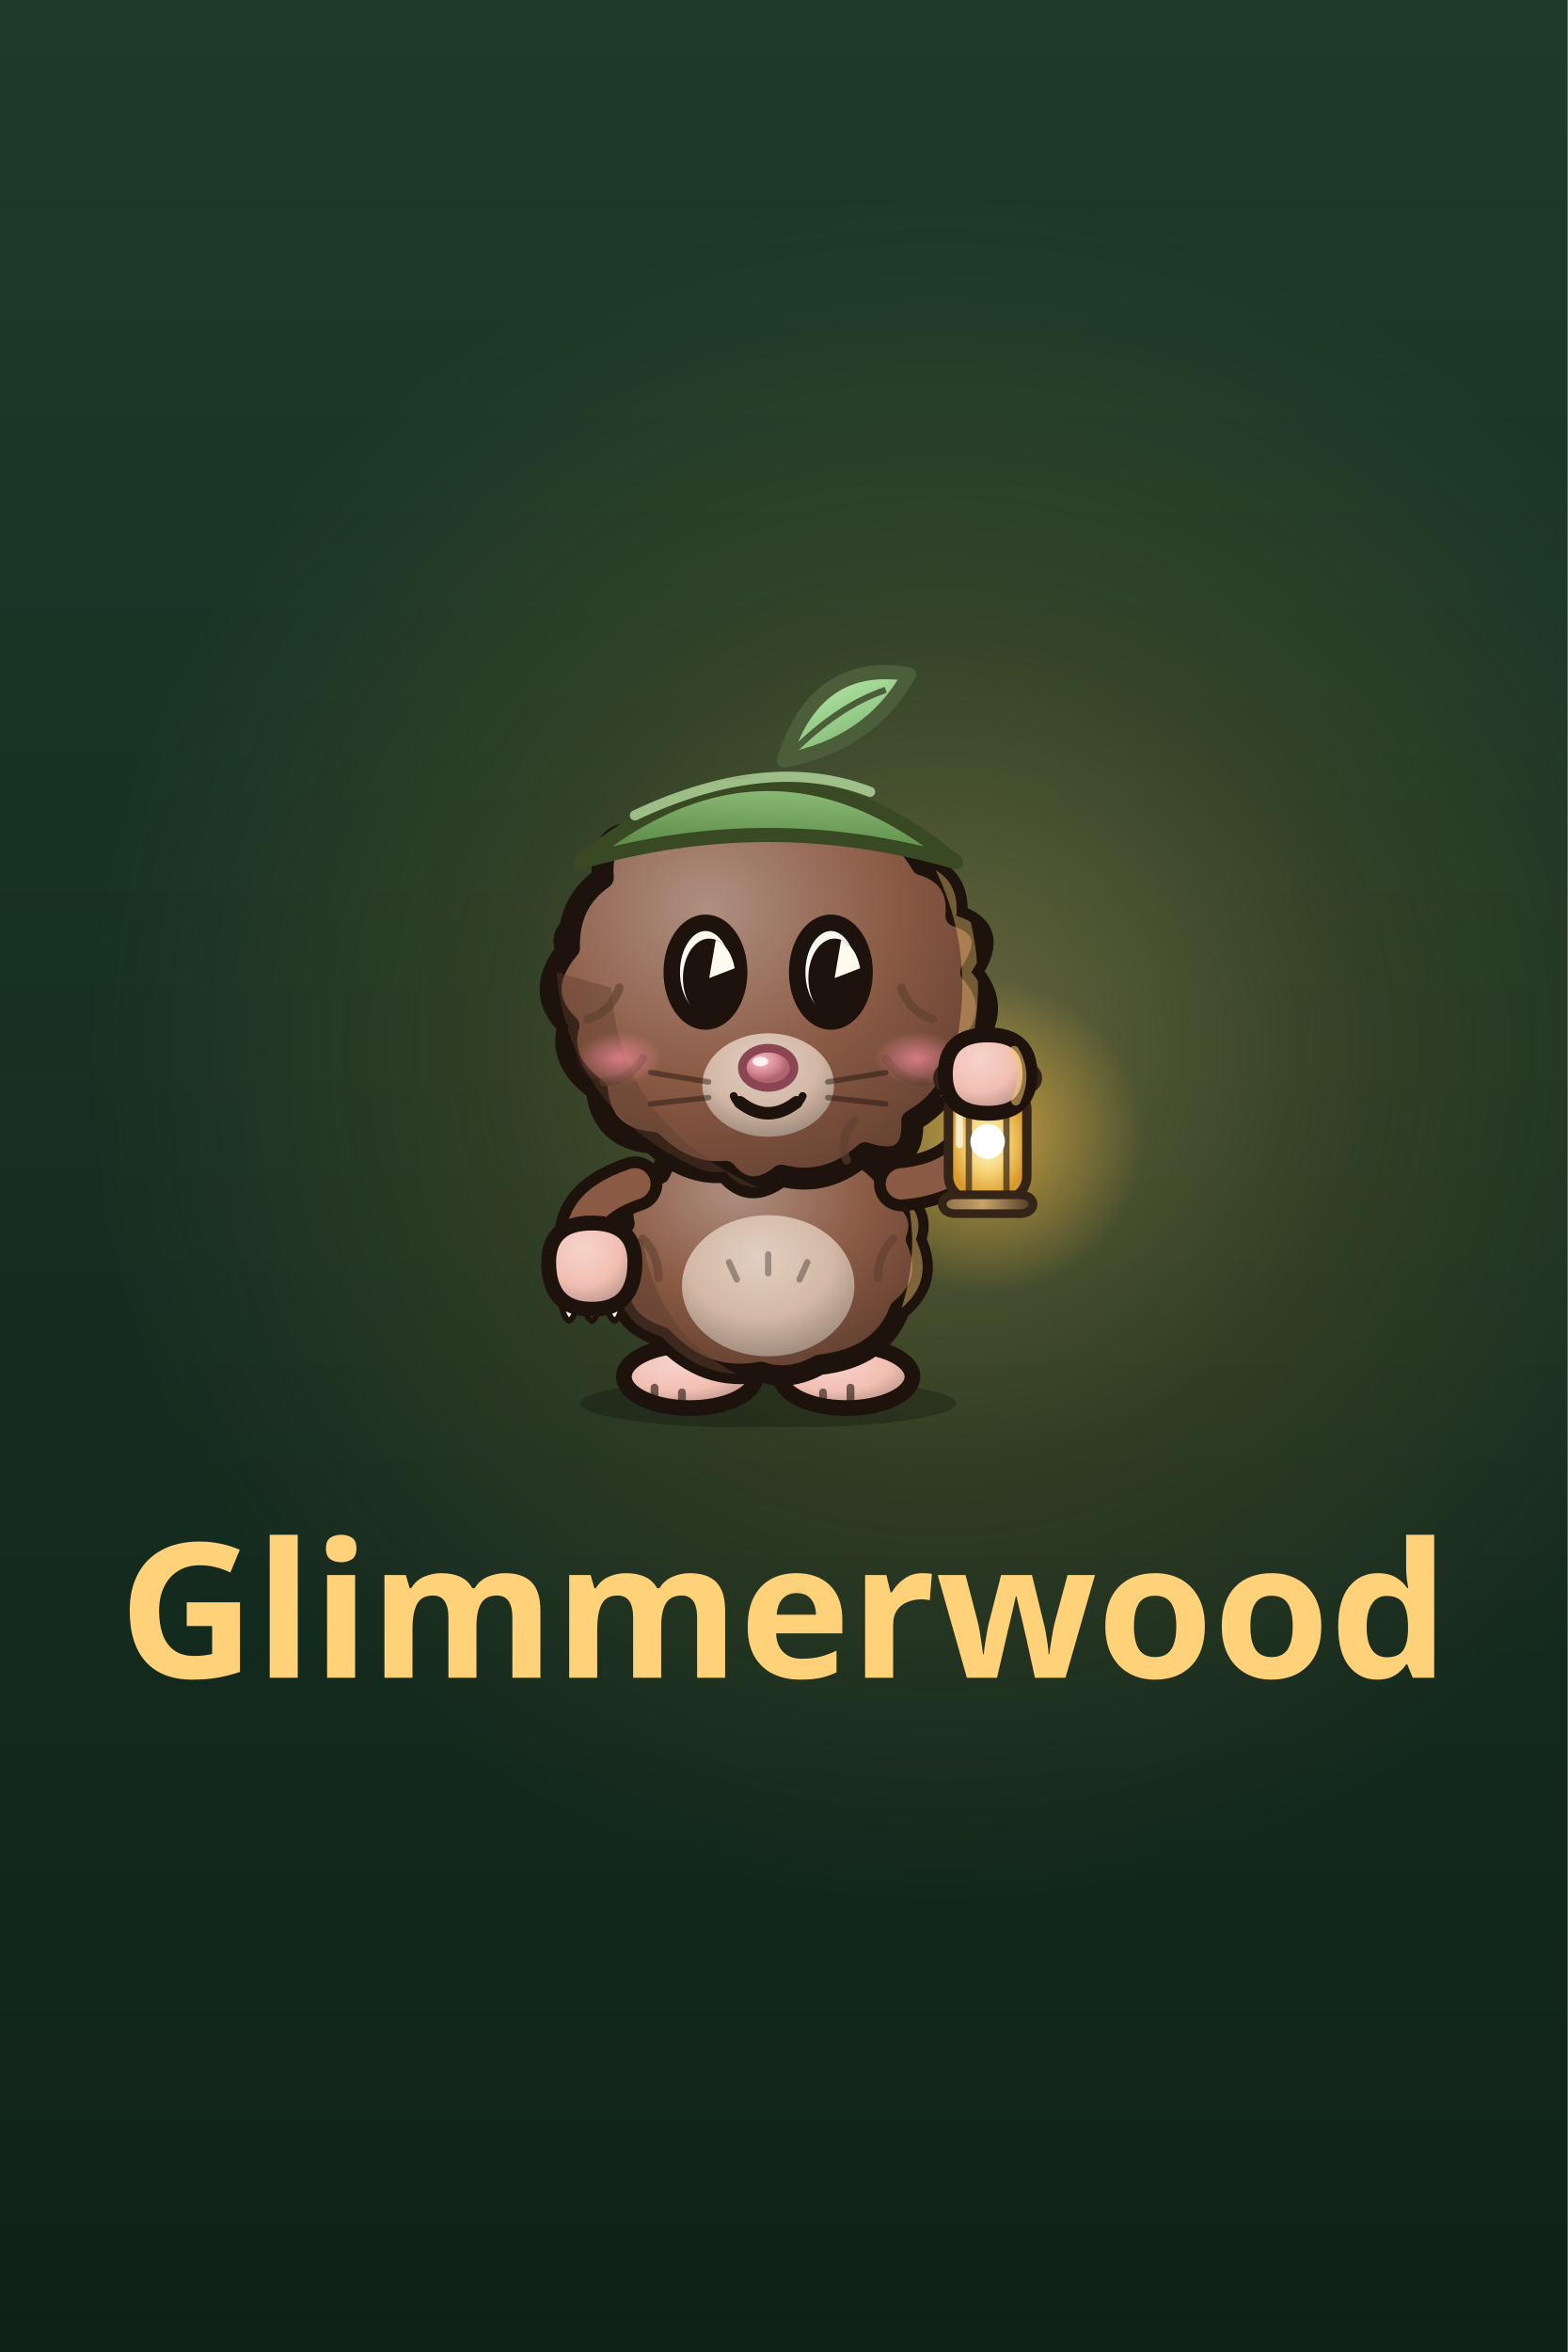
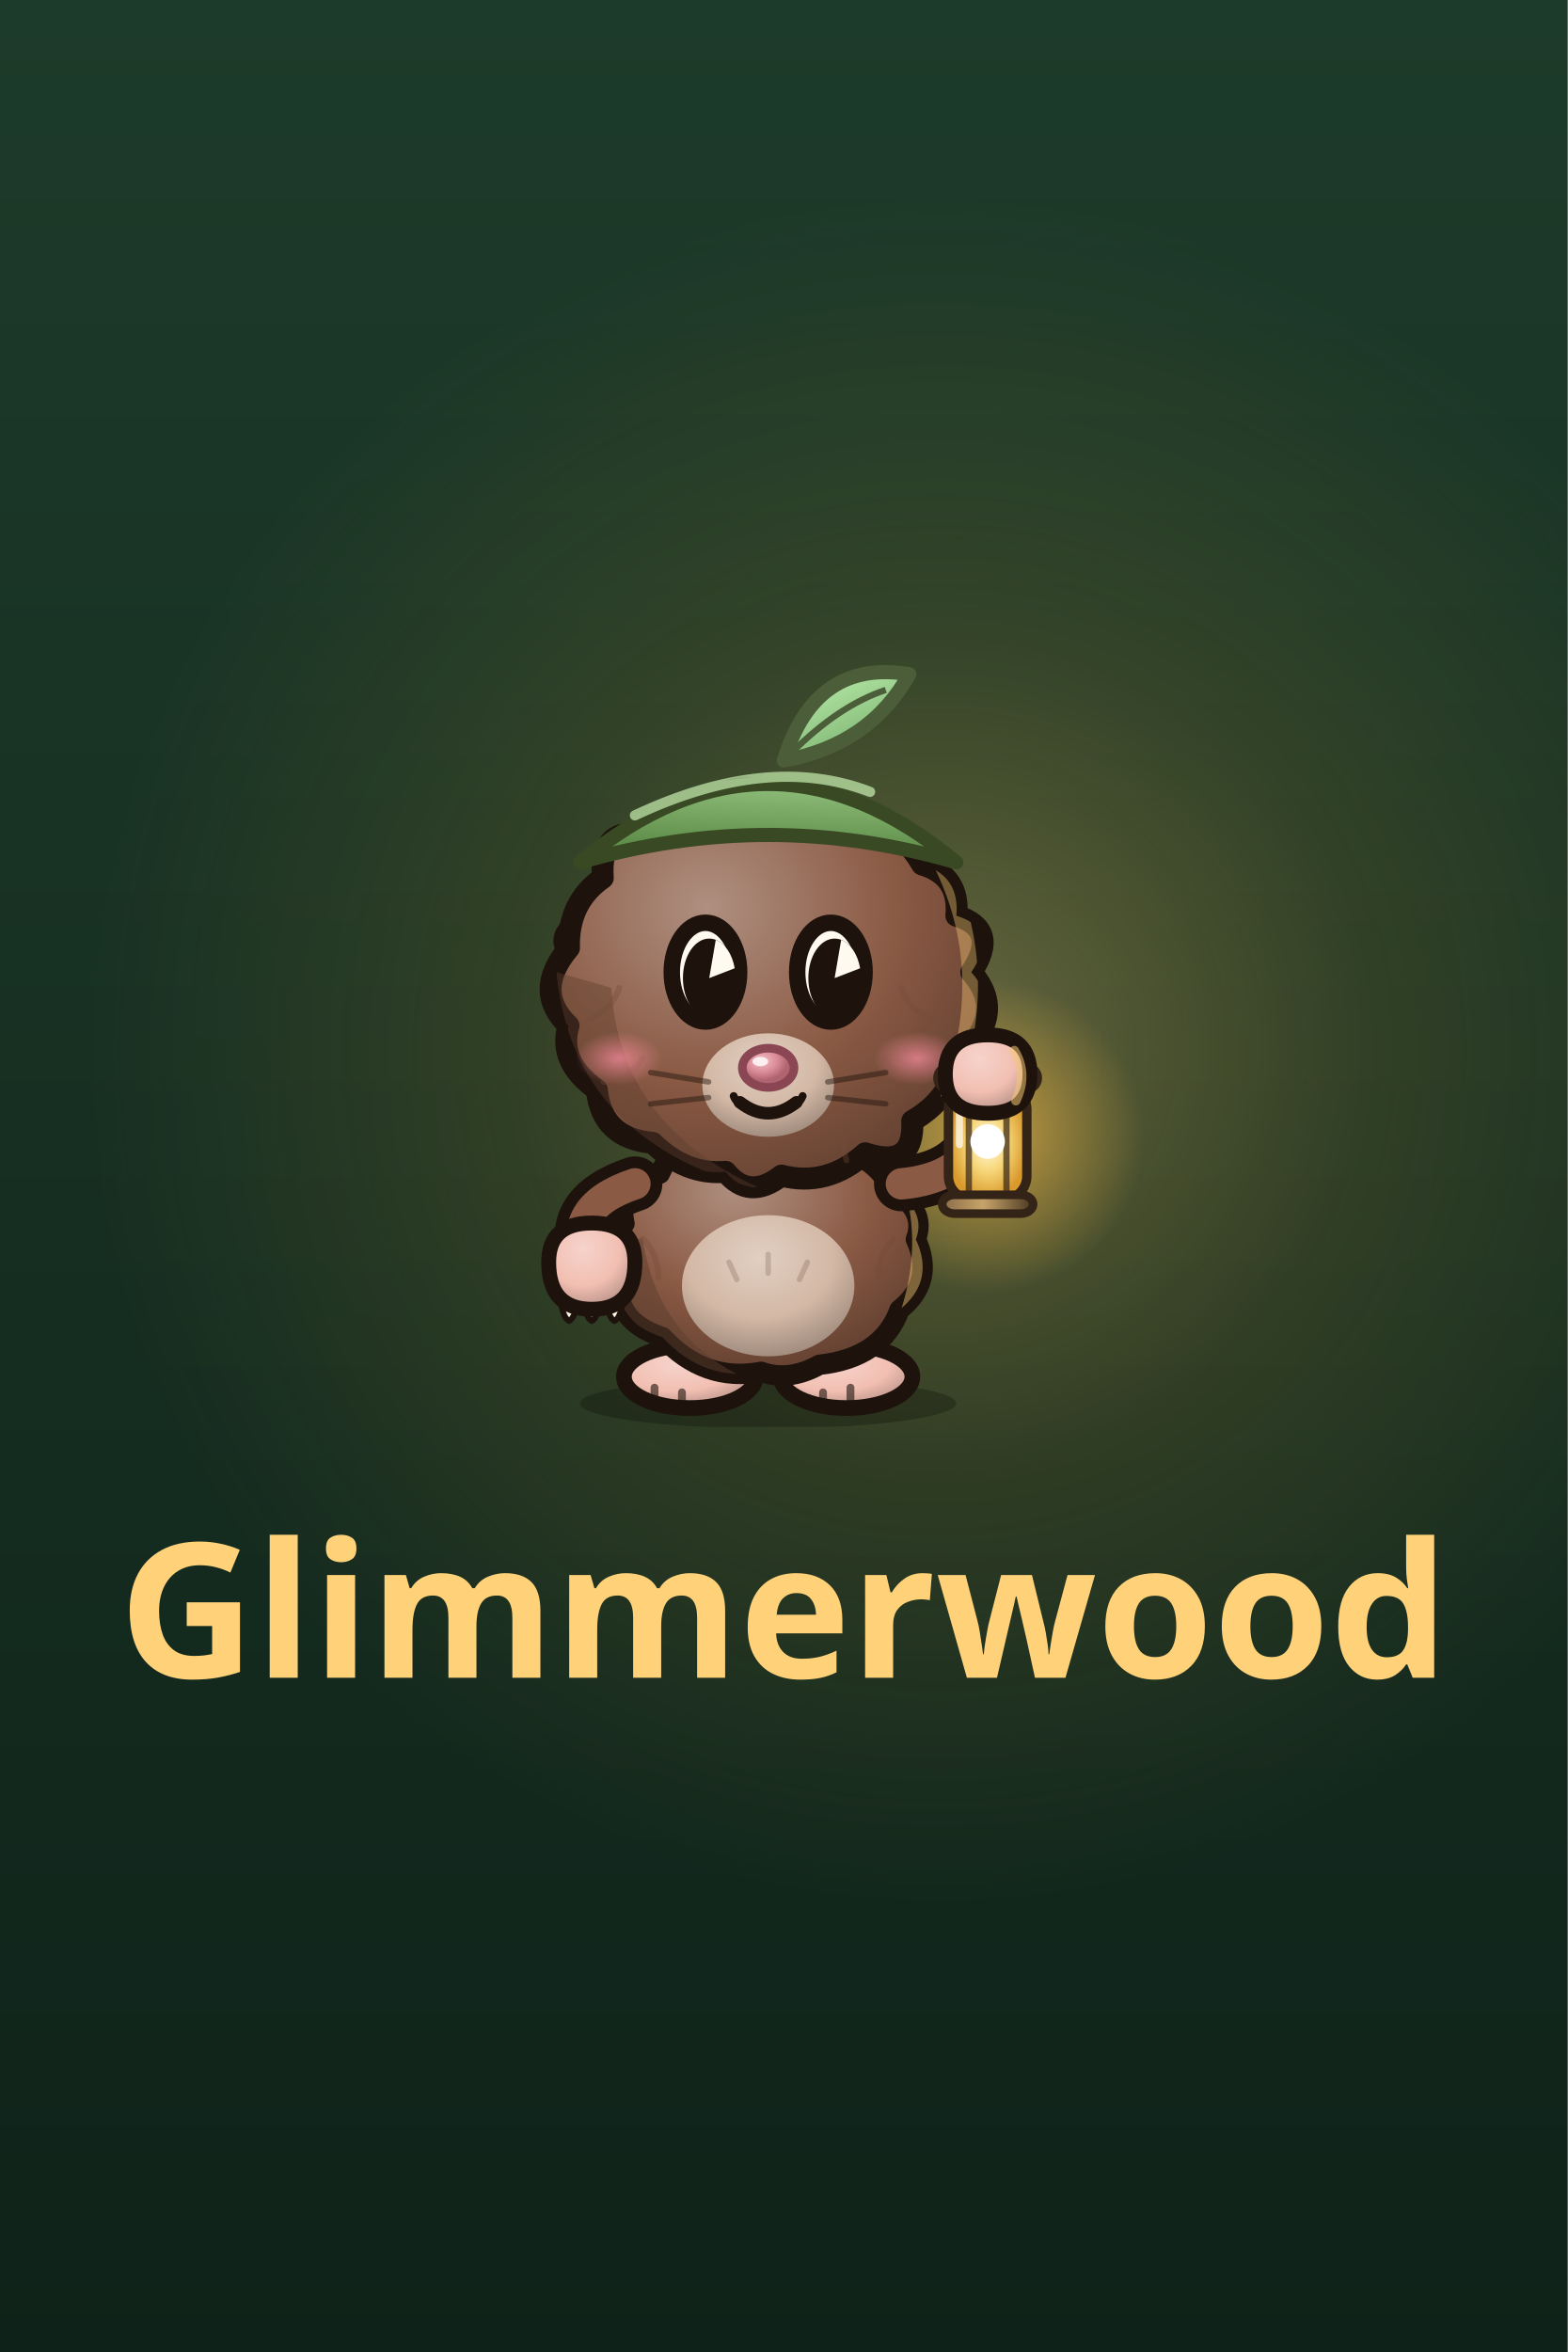
<svg xmlns="http://www.w3.org/2000/svg" viewBox="0 0 1280 1920">
  <defs>
    <linearGradient id="bg" x1="0" y1="1" x2="0" y2="0">
      <stop offset="0" stop-color="#0f2219" />
      <stop offset="1" stop-color="#1d3b2a" />
    </linearGradient>
    <radialGradient id="glow">
      <stop offset="0" stop-color="#ffd27a" stop-opacity=".35" />
      <stop offset=".5" stop-color="#f0b543" stop-opacity=".12" />
      <stop offset="1" stop-color="#f0b543" stop-opacity="0" />
    </radialGradient>
  </defs>
  <rect width="1280" height="1920" fill="url(#bg)" />
  <circle cx="768" cy="857.6" r="704" fill="url(#glow)" />
  <svg x="307.2" y="524.8" width="640" height="640" viewBox="0 0 100 100">
    <defs>
      <radialGradient id="dib0g">
        <stop offset="0" stop-color="#f0b543" stop-opacity=".7" />
        <stop offset="1" stop-color="#f0b543" stop-opacity="0" />
      </radialGradient>
      <radialGradient id="dib0h" cx="0.36" cy="0.3" r=".78">
        <stop offset="0" stop-color="#af8f80" />
        <stop offset=".55" stop-color="#8a5a44" />
        <stop offset="1" stop-color="#613f30" />
      </radialGradient>
      <radialGradient id="dib0b" cx="0.4" cy="0.25" r=".78">
        <stop offset="0" stop-color="#af8f80" />
        <stop offset=".55" stop-color="#8a5a44" />
        <stop offset="1" stop-color="#613f30" />
      </radialGradient>
      <radialGradient id="dib0c" cx="0.45" cy="0.3" r=".78">
        <stop offset="0" stop-color="#e1cfc2" />
        <stop offset=".55" stop-color="#d3b8a5" />
        <stop offset="1" stop-color="#948174" />
      </radialGradient>
      <radialGradient id="dib0p" cx="0.4" cy="0.3" r=".78">
        <stop offset="0" stop-color="#f6d3cb" />
        <stop offset=".55" stop-color="#f2bfb2" />
        <stop offset="1" stop-color="#a9867d" />
      </radialGradient>
      <radialGradient id="dib0n" cx=".38" cy=".32">
        <stop offset="0" stop-color="#f4c0c6" />
        <stop offset=".6" stop-color="#d98a96" />
        <stop offset="1" stop-color="#b06470" />
      </radialGradient>
      <radialGradient id="dib0k">
        <stop offset="0" stop-color="#ff8fa3" stop-opacity=".7" />
        <stop offset="1" stop-color="#ff8fa3" stop-opacity="0" />
      </radialGradient>
      <clipPath id="dib0B">
        <path d="M68.84 76.08 Q71.32 81.43 66.76 85.06 Q64.52 91.21 56.54 92.08 Q52.66 94.24 49.10 92.98 Q41.89 94.36 36.51 88.56 Q29.80 86.33 31.26 80.46 Q28.82 77.57 31.67 74.06 Q30.57 69.28 36.18 67.70 Q38.89 61.57 45.44 63.44 Q52.54 59.57 57.50 64.22 Q63.13 64.91 65.85 69.73 Q70.24 72.41 68.84 76.08 Z" />
      </clipPath>
      <clipPath id="dib0H">
        <path d="M75.91 42.01 Q80.74 47.45 73.99 53.25 Q73.34 58.11 68.38 60.97 Q68.70 67.20 62.38 65.10 Q57.53 69.45 51.69 67.95 Q47.57 71.16 44.58 67.47 Q39.48 67.91 35.26 63.77 Q28.75 63.20 28.14 56.99 Q23.16 53.46 24.53 48.82 Q19.93 44.43 24.59 38.91 Q24.42 33.10 28.90 29.98 Q28.43 23.03 34.67 24.62 Q37.48 20.29 41.46 21.33 Q46.57 16.36 50.99 20.02 Q57.10 18.34 60.68 22.12 Q66.54 22.88 69.64 28.27 Q74.47 29.71 74.01 34.80 Q79.58 36.53 75.91 42.01 Z" />
      </clipPath>
    </defs>
    <ellipse cx="50" cy="97" rx="24" ry="3.2" fill="#000" opacity=".24" />
    <circle cx="78" cy="63" r="20" fill="url(#dib0g)">
      <animate attributeName="r" values="18;21;18" dur="2.6s" repeatCount="indefinite" />
    </circle>
    <g>
      <animateTransform attributeName="transform" type="translate" values="0 0;0 -1.4;0 0" dur="3.2s" repeatCount="indefinite" calcMode="spline" keySplines=".45 0 .55 1;.45 0 .55 1" />
      <ellipse cx="40" cy="93.6" rx="8.4" ry="4" fill="url(#dib0p)" stroke="#1d120c" stroke-width="2" />
      <ellipse cx="60" cy="93.6" rx="8.4" ry="4" fill="url(#dib0p)" stroke="#1d120c" stroke-width="2" />
      <path d="M35.5 95 v1.6 M39 95.6 v1.6 M57 95.6 v1.6 M60.5 95 v1.6" stroke="#1d120c" stroke-width="1" stroke-linecap="round" opacity=".6" />
      <path d="M68.84 76.08 Q71.32 81.43 66.76 85.06 Q64.52 91.21 56.54 92.08 Q52.66 94.24 49.10 92.98 Q41.89 94.36 36.51 88.56 Q29.80 86.33 31.26 80.46 Q28.82 77.57 31.67 74.06 Q30.57 69.28 36.18 67.70 Q38.89 61.57 45.44 63.44 Q52.54 59.57 57.50 64.22 Q63.13 64.91 65.85 69.73 Q70.24 72.41 68.84 76.08 Z" fill="url(#dib0b)" stroke="#1d120c" stroke-width="2.6" stroke-linejoin="round" />
      <g clip-path="url(#dib0B)">
        <path d="M28 76 Q31 92 50 95 Q36 90 34 76 Z" fill="#5e3d2e" opacity=".5" />
        <path d="M67 66 Q72 77 66 90" stroke="#f4c872" stroke-width="1.8" fill="none" opacity=".45" stroke-linecap="round" />
      </g>
      <ellipse cx="50" cy="82" rx="11" ry="9" fill="url(#dib0c)" />
-       <g stroke="#5e3d2e" stroke-width="1.1" fill="none" opacity=".55" stroke-linecap="round">
+       <g stroke="#724a38" stroke-width=".75" fill="none" opacity=".35" stroke-linecap="round">
        <path d="M34 76 q2 2 2 5 M66 76 q-2 2 -2 5" />
      </g>
-       <g stroke="#1d120c" stroke-width=".8" opacity=".35" stroke-linecap="round">
+       <g stroke="#5e3d2e" stroke-width=".7" opacity=".22" stroke-linecap="round">
        <path d="M45 79 l1 2.2 M50 78 v2.4 M55 79 l-1 2.2" />
      </g>
      <ellipse cx="26.8" cy="38" rx="3.4" ry="2.8" fill="#5e3d2e" stroke="#1d120c" stroke-width="1.6" />
      <ellipse cx="73.2" cy="38" rx="3.4" ry="2.8" fill="#5e3d2e" stroke="#1d120c" stroke-width="1.6" />
      <path d="M75.91 42.01 Q80.74 47.45 73.99 53.25 Q73.34 58.11 68.38 60.97 Q68.70 67.20 62.38 65.10 Q57.53 69.45 51.69 67.95 Q47.57 71.16 44.58 67.47 Q39.48 67.91 35.26 63.77 Q28.75 63.20 28.14 56.99 Q23.16 53.46 24.53 48.82 Q19.93 44.43 24.59 38.91 Q24.42 33.10 28.90 29.98 Q28.43 23.03 34.67 24.62 Q37.48 20.29 41.46 21.33 Q46.57 16.36 50.99 20.02 Q57.10 18.34 60.68 22.12 Q66.54 22.88 69.64 28.27 Q74.47 29.71 74.01 34.80 Q79.58 36.53 75.91 42.01 Z" fill="url(#dib0h)" stroke="#1d120c" stroke-width="2.8" stroke-linejoin="round" />
      <g clip-path="url(#dib0H)">
        <path d="M23 42 Q25 64 50 70 Q31 62 30 44 Z" fill="#5e3d2e" opacity=".42" />
        <path d="M72 28 Q79 42 73 58" stroke="#f4c872" stroke-width="2" fill="none" opacity=".4" stroke-linecap="round" />
        <path d="M35 23 Q43 18 52 19" stroke="#ffffff" stroke-width="2" opacity=".22" fill="none" stroke-linecap="round" />
-         <g stroke="#5e3d2e" stroke-width="1.1" fill="none" opacity=".6" stroke-linecap="round">
+         <g stroke="#724a38" stroke-width=".75" fill="none" opacity=".35" stroke-linecap="round">
          <path d="M27 48 q3 -1 4 -4 M29 56 q3 0 5 -3 M71 48 q-3 -1 -4 -4 M70 56 q-3 0 -5 -3 M60 66 q-1 -3 1 -5" />
        </g>
      </g>
      <g transform="translate(42 42)">
        <g>
          <animateTransform attributeName="transform" type="scale" values="1 1;1 1;1 .1;1 1" keyTimes="0;.94;.97;1" dur="4.4s" repeatCount="indefinite" />
          <ellipse rx="4.3" ry="6.3" fill="#fffaf0" stroke="#1d120c" stroke-width="2.1" />
          <ellipse cx="0.48" cy="0.756" rx="3.354" ry="5.04" fill="#1d120c" />
          <path d="M0.48 0.756 L1.314 -4.126 A3.354 5.04 0 0 1 3.729 -0.497 Z" fill="#fffaf0" />
        </g>
      </g>
      <g transform="translate(58 42)">
        <g>
          <animateTransform attributeName="transform" type="scale" values="1 1;1 1;1 .1;1 1" keyTimes="0;.94;.97;1" dur="4.4s" repeatCount="indefinite" />
          <ellipse rx="4.3" ry="6.3" fill="#fffaf0" stroke="#1d120c" stroke-width="2.1" />
          <ellipse cx="0.48" cy="0.756" rx="3.354" ry="5.04" fill="#1d120c" />
          <path d="M0.48 0.756 L1.314 -4.126 A3.354 5.04 0 0 1 3.729 -0.497 Z" fill="#fffaf0" />
        </g>
      </g>
      <ellipse cx="31" cy="53" rx="5.6" ry="3.4" fill="url(#dib0k)" />
      <ellipse cx="69" cy="53" rx="5.6" ry="3.4" fill="url(#dib0k)" />
      <ellipse cx="50" cy="56.4" rx="8.4" ry="6.6" fill="url(#dib0c)" />
      <ellipse cx="50" cy="54.2" rx="3.3" ry="2.5" fill="url(#dib0n)" stroke="#8a4652" stroke-width="1.1" />
      <ellipse cx="49" cy="53.4" rx="1" ry=".6" fill="#fff" opacity=".8" />
      <path d="M46.4 58.6 Q50 61.4 53.6 58.6" stroke="#1d120c" stroke-width="1.6" fill="none" stroke-linecap="round" />
      <path d="M45.6 57.8 q.4 1 1.1 1 M54.4 57.8 q-.4 1 -1.1 1" stroke="#1d120c" stroke-width="1" fill="none" stroke-linecap="round" />
      <g stroke="#1d120c" stroke-width=".7" opacity=".45" stroke-linecap="round">
        <path d="M42.4 56 L35 54.8 M42.4 58 L35 58.8" />
        <path d="M57.6 56 L65 54.8 M57.6 58 L65 58.8" />
      </g>
      <g>
        <animateTransform attributeName="transform" type="rotate" values="-2 50 22;2 50 22;-2 50 22" dur="4s" repeatCount="indefinite" />
        <defs>
          <linearGradient id="dib0tl" gradientTransform="rotate(100 .5 .5)">
            <stop offset="0" stop-color="#8fbe7b" />
            <stop offset="1" stop-color="#53833e" />
          </linearGradient>
          <linearGradient id="dib0ts" gradientTransform="rotate(60 .5 .5)">
            <stop offset="0" stop-color="#b4e8a7" />
            <stop offset="1" stop-color="#79af6c" />
          </linearGradient>
        </defs>
        <path d="M26 28 Q50 8 74 28 Q50 21 26 28 Z" fill="url(#dib0tl)" stroke="#384923" stroke-width="1.8" stroke-linejoin="round" />
        <path d="M33 22 Q50 14 63 19" stroke="#c7f0b0" stroke-width="1.3" fill="none" opacity=".7" stroke-linecap="round" />
        <path d="M52 15 Q56 2 68 4 Q63 13 52 15 Z" fill="url(#dib0ts)" stroke="#4b5e39" stroke-width="1.8" stroke-linejoin="round" />
        <path d="M53 14 Q59 8 65 6" stroke="#4b5e39" stroke-width=".8" fill="none" />
      </g>
      <path d="M33 69 Q24 72 27 79" stroke="#1d120c" stroke-width="7" fill="none" stroke-linecap="round" />
      <path d="M33 69 Q24 72 27 79" stroke="#8a5a44" stroke-width="4" fill="none" stroke-linecap="round" />
      <g fill="#fff6ea" stroke="#1d120c" stroke-width=".75" stroke-linejoin="round">
        <path d="M23.5 83.4 Q23.7 86 24.6 86.5 Q25.5 86 25.7 83.4 Z" />
        <path d="M26.4 83.4 Q26.6 86 27.5 86.5 Q28.4 86 28.6 83.4 Z" />
        <path d="M29.3 83.4 Q29.5 86 30.4 86.5 Q31.3 86 31.5 83.4 Z" />
      </g>
      <path d="M22 79 Q22 74 27.5 74 Q33 74 33 79 Q33 85 27.5 85 Q22 85 22 79 Z" fill="url(#dib0p)" stroke="#1d120c" stroke-width="1.9" />
      <path d="M67 69 Q78 68 78 57" stroke="#1d120c" stroke-width="7" fill="none" stroke-linecap="round" />
      <path d="M67 69 Q78 68 78 57" stroke="#8a5a44" stroke-width="4" fill="none" stroke-linecap="round" />
      <g>
        <animateTransform attributeName="transform" type="rotate" values="-4 78 54;4 78 54;-4 78 54" dur="3.2s" repeatCount="indefinite" />
        <g transform="translate(-2 0)">
          <defs>
            <linearGradient id="dib0Lm" x1="0" x2="1">
              <stop offset="0" stop-color="#8a6d48" />
              <stop offset=".45" stop-color="#c8a46a" />
              <stop offset="1" stop-color="#4a3824" />
            </linearGradient>
            <radialGradient id="dib0La">
              <stop offset="0" stop-color="#fffbe6" />
              <stop offset=".5" stop-color="#f7d77a" />
              <stop offset="1" stop-color="#d99a2b" />
            </radialGradient>
          </defs>
          <rect x="75" y="56.5" width="10" height="14.5" rx="3" fill="url(#dib0La)" stroke="#332417" stroke-width="1.2" />
          <rect x="73.6" y="54" width="12.8" height="3" rx="1.6" fill="url(#dib0Lm)" stroke="#332417" stroke-width="1.1" />
          <rect x="74.2" y="70.4" width="11.6" height="2.4" rx="1.6" fill="url(#dib0Lm)" stroke="#332417" stroke-width="1.1" />
          <path d="M77.6 57 V70.4 M82.4 57 V70.4" stroke="#332417" stroke-width=".8" opacity=".7" />
          <circle cx="80" cy="63.6" r="2.2" fill="#fff" />
          <path d="M76.4 59 V64" stroke="#fff" stroke-width=".9" opacity=".7" stroke-linecap="round" />
        </g>
      </g>
      <path d="M72.6 55 Q72.6 50 78 50 Q83.4 50 83.4 55 Q83.4 60 78 60 Q72.6 60 72.6 55 Z" fill="url(#dib0p)" stroke="#1d120c" stroke-width="1.9" />
      <path d="M81.4 52 Q83.2 55 81.6 58.4" stroke="#f4c872" stroke-width="1.2" fill="none" opacity=".55" stroke-linecap="round" />
    </g>
  </svg>
  <text x="640" y="1369.6" text-anchor="middle" font-family="Fredoka" font-weight="700" font-size="153.6" fill="#ffd27a">Glimmerwood</text>
</svg>
